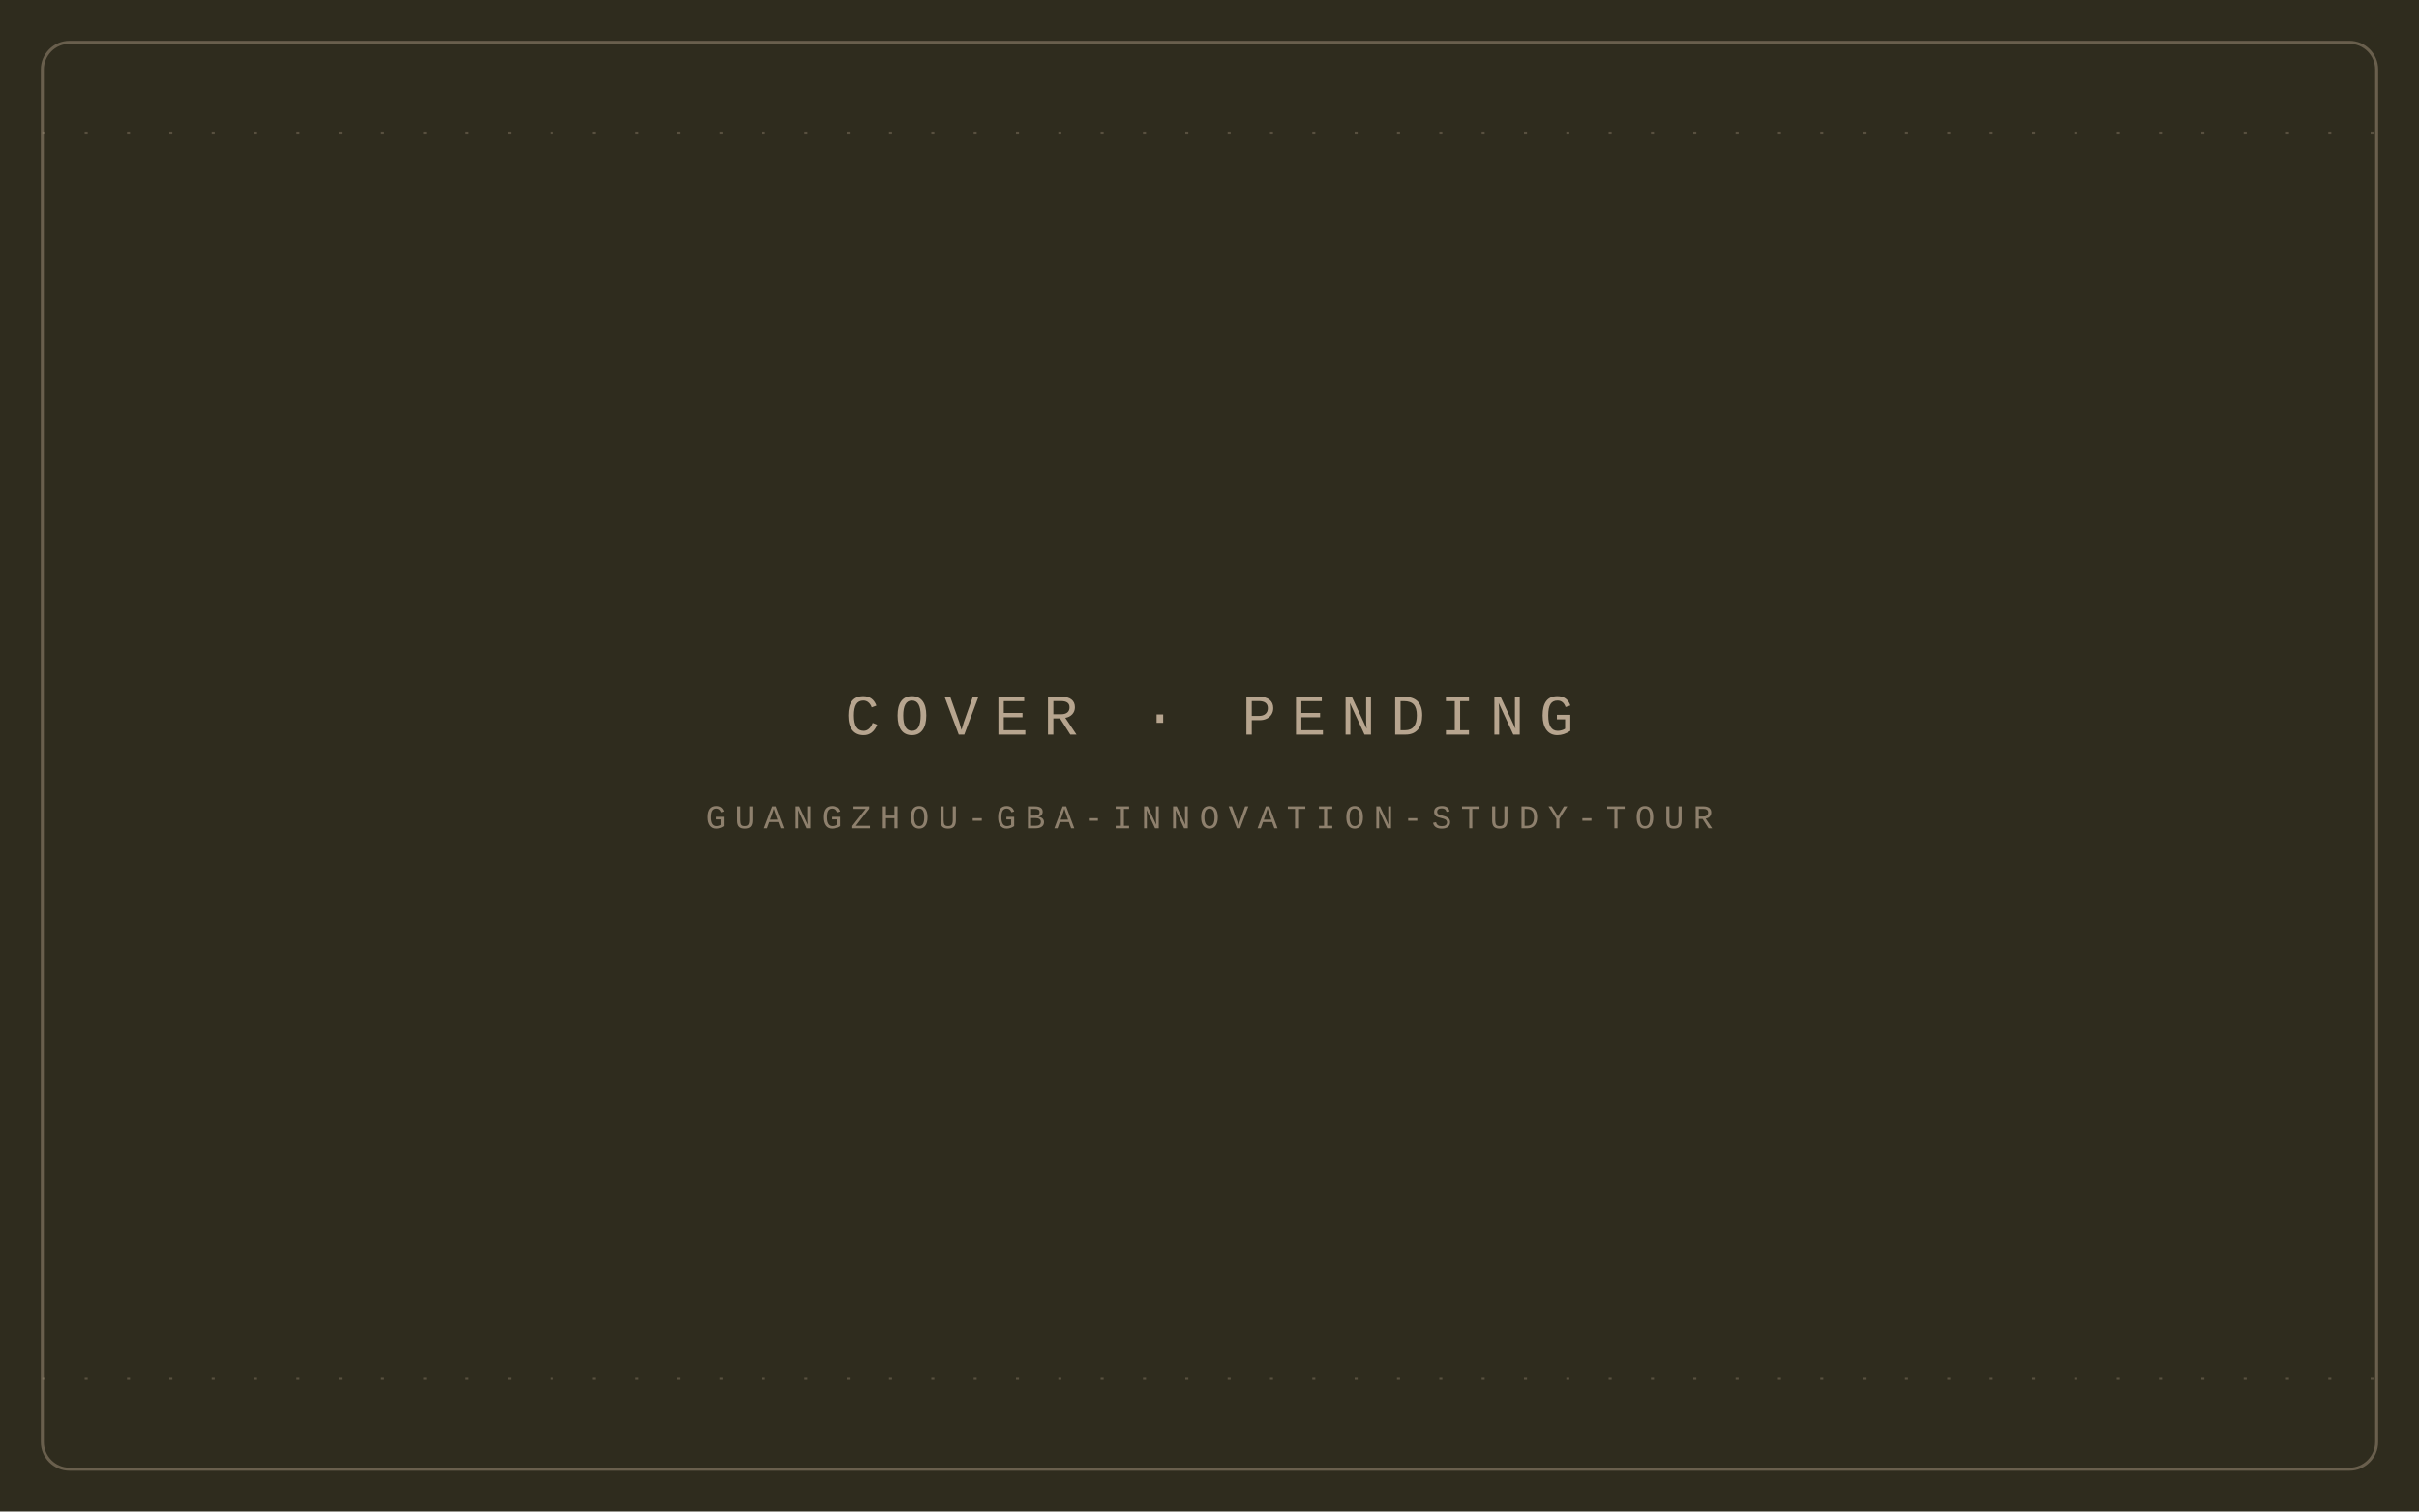
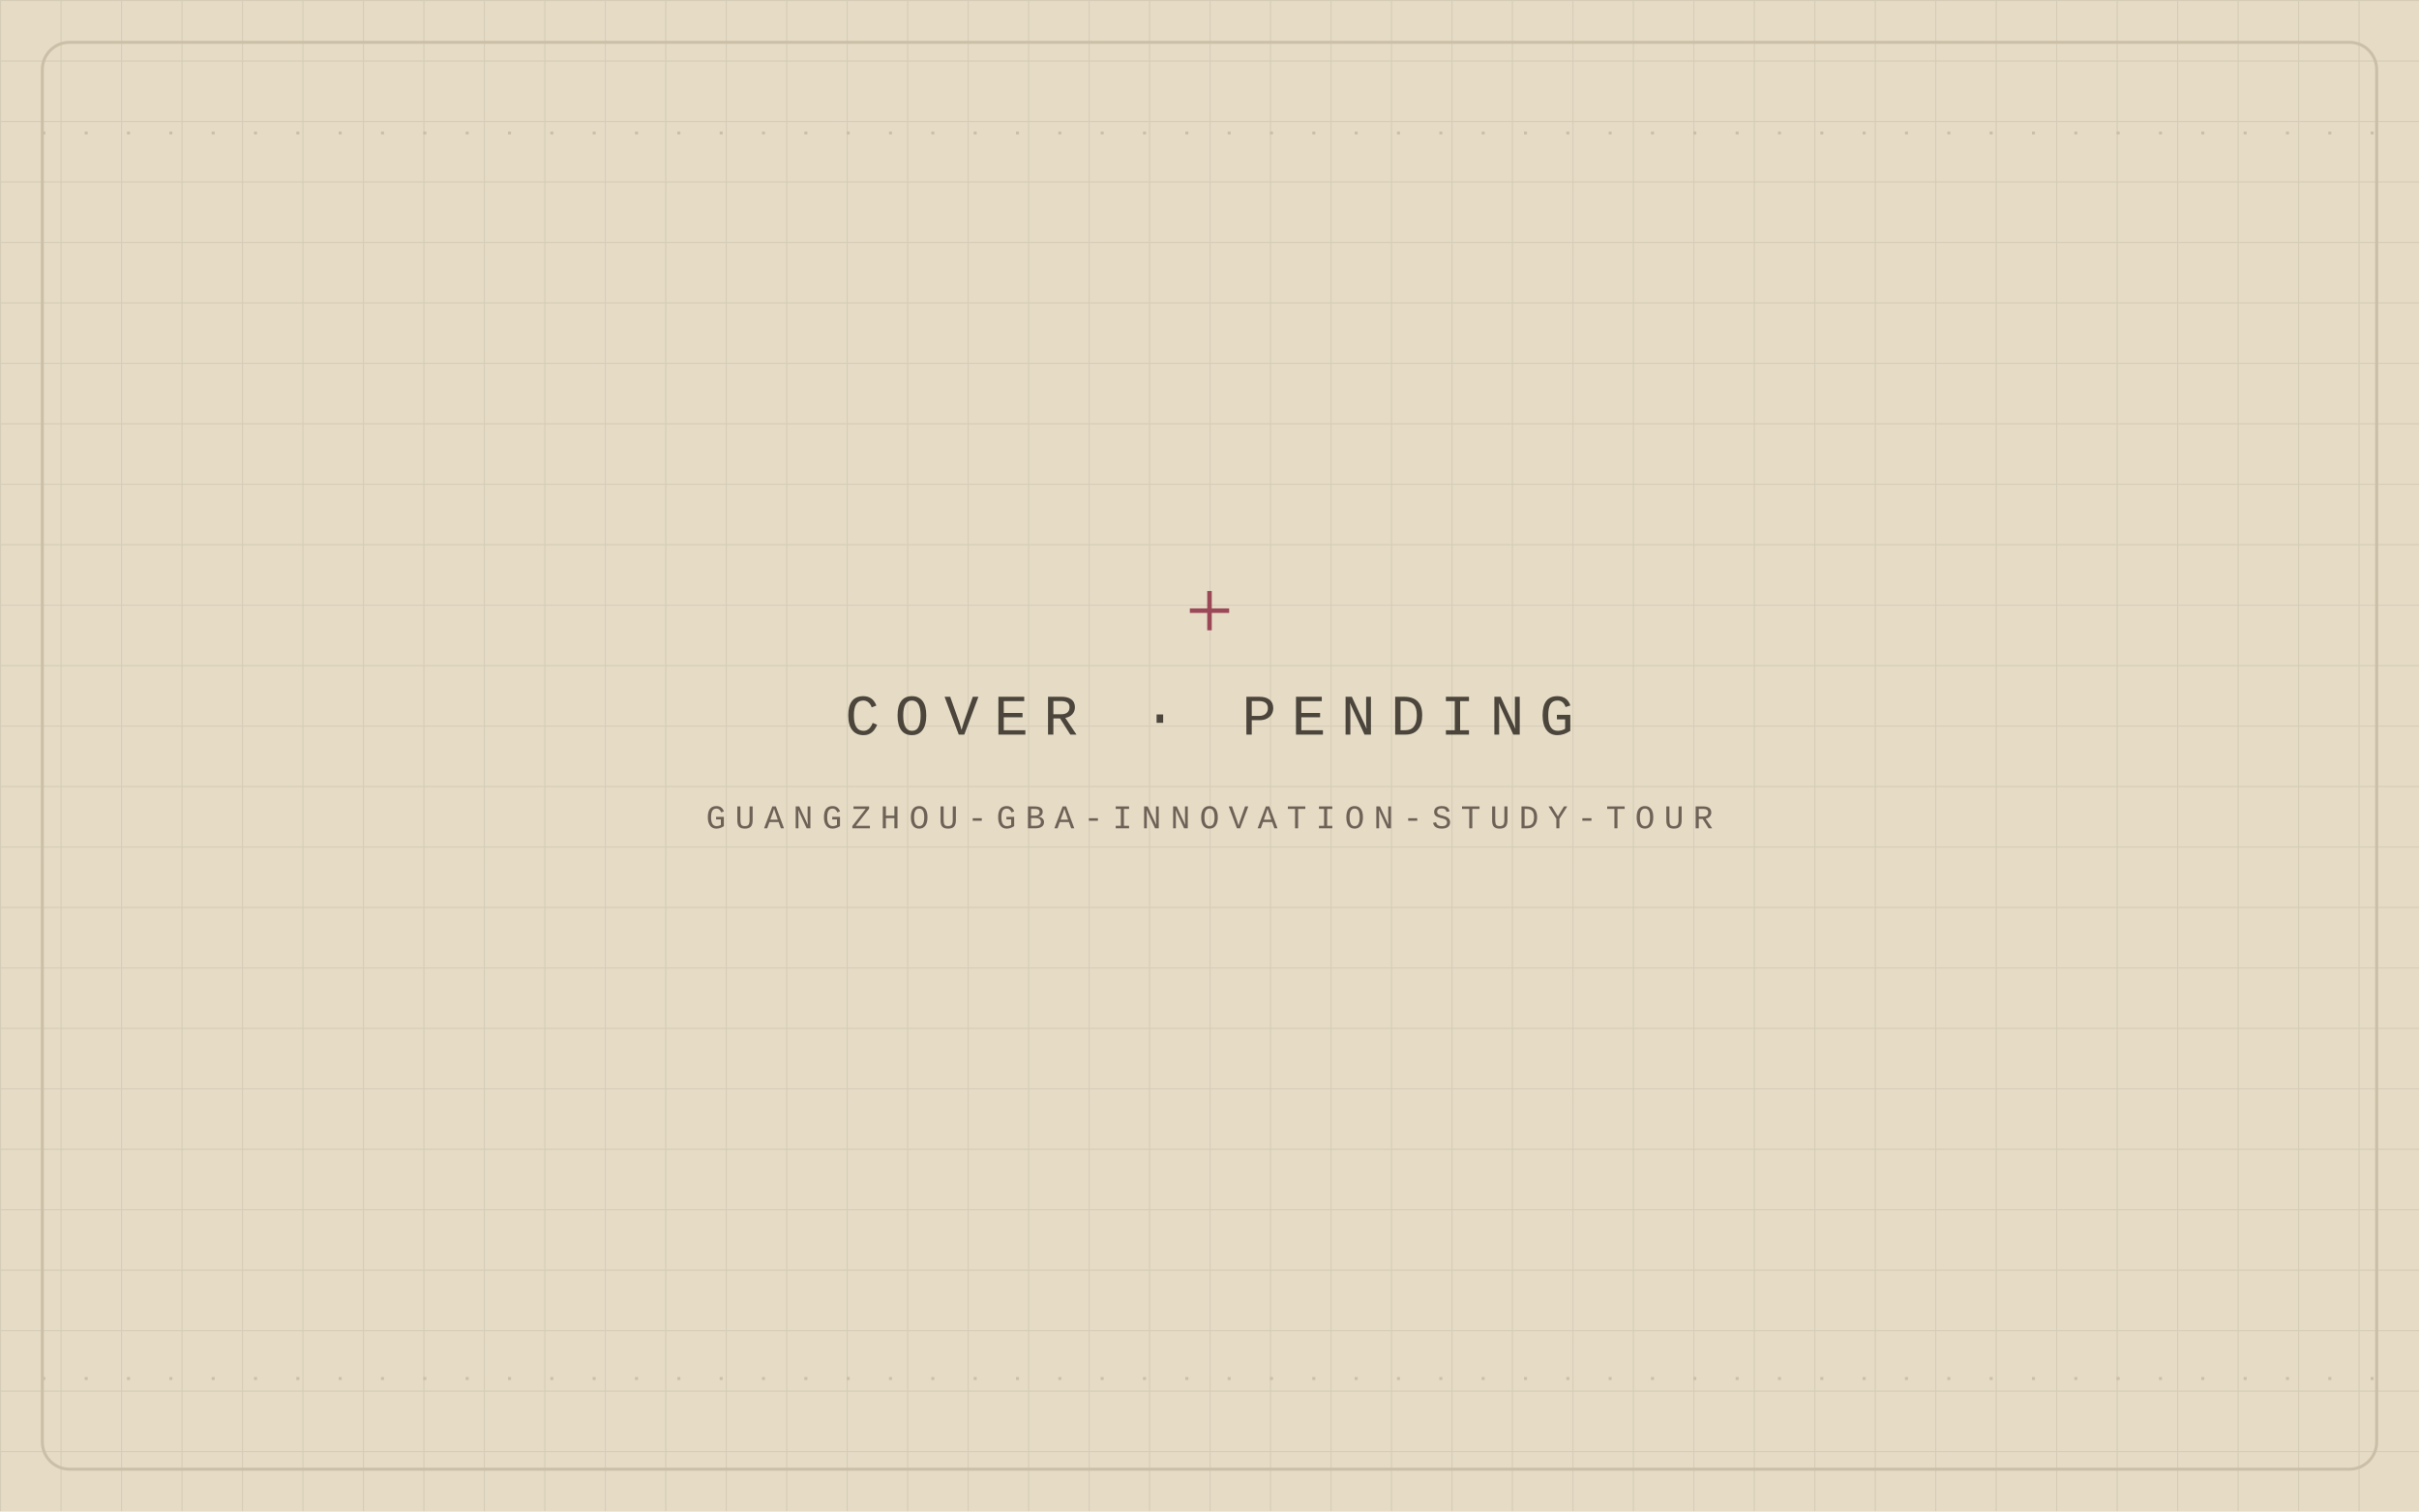
<svg xmlns="http://www.w3.org/2000/svg" width="1600" height="1000" viewBox="0 0 1600 1000" role="img" aria-label="Placeholder image">
-   <rect width="1600" height="1000" fill="#2f2c1e" />
-   <rect x="28" y="28" width="1544" height="944" fill="none" stroke="#a5937d" stroke-opacity="0.5" stroke-width="2" rx="18" />
-   <line x1="28" y1="88" x2="1572" y2="88" stroke="#a5937d" stroke-opacity="0.35" stroke-width="2" stroke-dasharray="2 26" />
-   <line x1="28" y1="912" x2="1572" y2="912" stroke="#a5937d" stroke-opacity="0.35" stroke-width="2" stroke-dasharray="2 26" />
-   <text x="800" y="486" text-anchor="middle" font-family="'IBM Plex Mono','Courier New',monospace" font-size="38" letter-spacing="10" fill="#b7a58f">COVER · PENDING</text>
-   <text x="800" y="548" text-anchor="middle" font-family="'IBM Plex Mono','Courier New',monospace" font-size="22" letter-spacing="6" fill="#b7a58f" fill-opacity="0.7">GUANGZHOU-GBA-INNOVATION-STUDY-TOUR</text>
+   <defs>
+     <pattern id="ledger" width="40" height="40" patternUnits="userSpaceOnUse">
+       <path d="M40 0H0v40" fill="none" stroke="#2a241e" stroke-opacity="0.085" stroke-width="1.5" />
+     </pattern>
+   </defs>
+   <rect width="1600" height="1000" fill="#e6dcc6" />
+   <rect width="1600" height="1000" fill="url(#ledger)" />
+   <rect x="28" y="28" width="1544" height="944" fill="none" stroke="#cbbfa8" stroke-width="2" rx="18" />
+   <line x1="28" y1="88" x2="1572" y2="88" stroke="#cbbfa8" stroke-width="2" stroke-dasharray="2 26" />
+   <line x1="28" y1="912" x2="1572" y2="912" stroke="#cbbfa8" stroke-width="2" stroke-dasharray="2 26" />
+   <path d="M787 404h26M800 391v26" stroke="#8e2f45" stroke-opacity="0.85" stroke-width="3" />
+   <text x="800" y="486" text-anchor="middle" font-family="'IBM Plex Mono','Courier New',monospace" font-size="38" letter-spacing="10" fill="#2a241e" fill-opacity="0.82">COVER · PENDING</text>
+   <text x="800" y="548" text-anchor="middle" font-family="'IBM Plex Mono','Courier New',monospace" font-size="22" letter-spacing="6" fill="#6e6257">GUANGZHOU-GBA-INNOVATION-STUDY-TOUR</text>
</svg>
